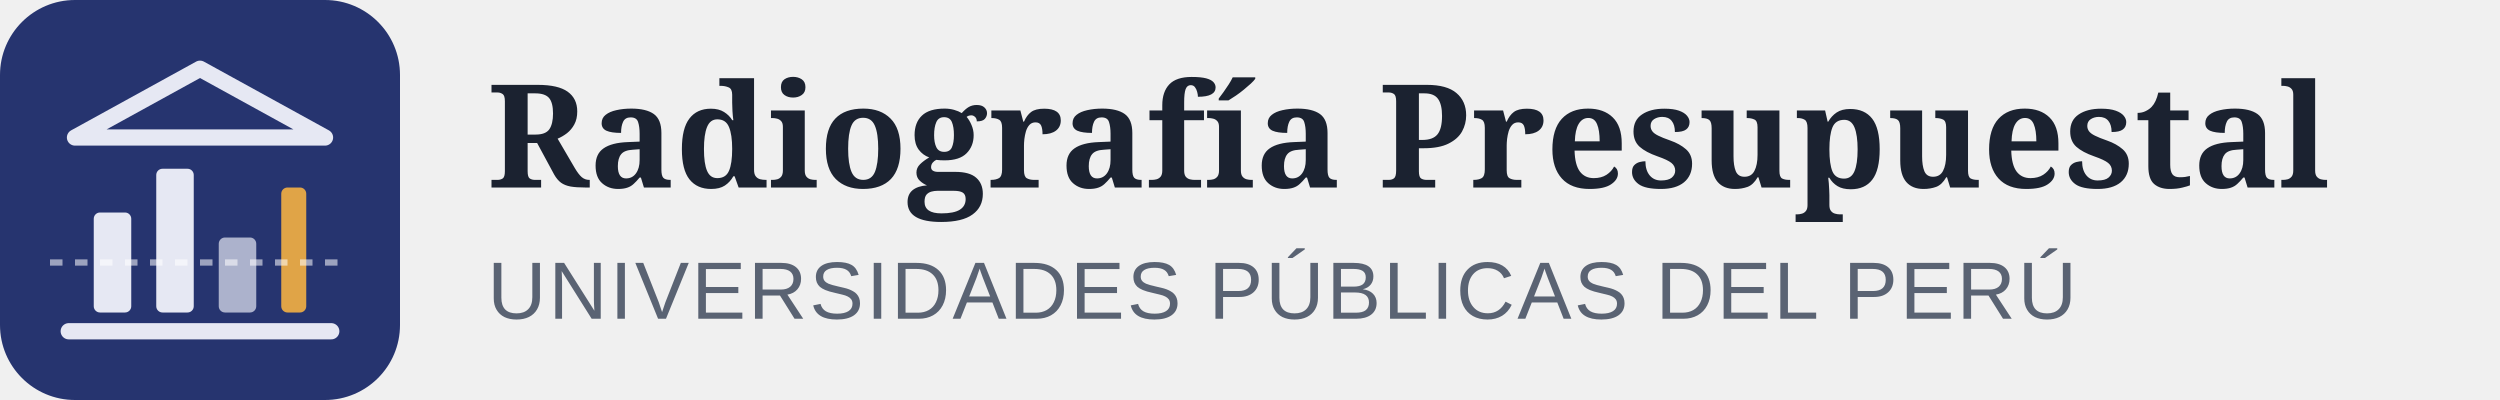
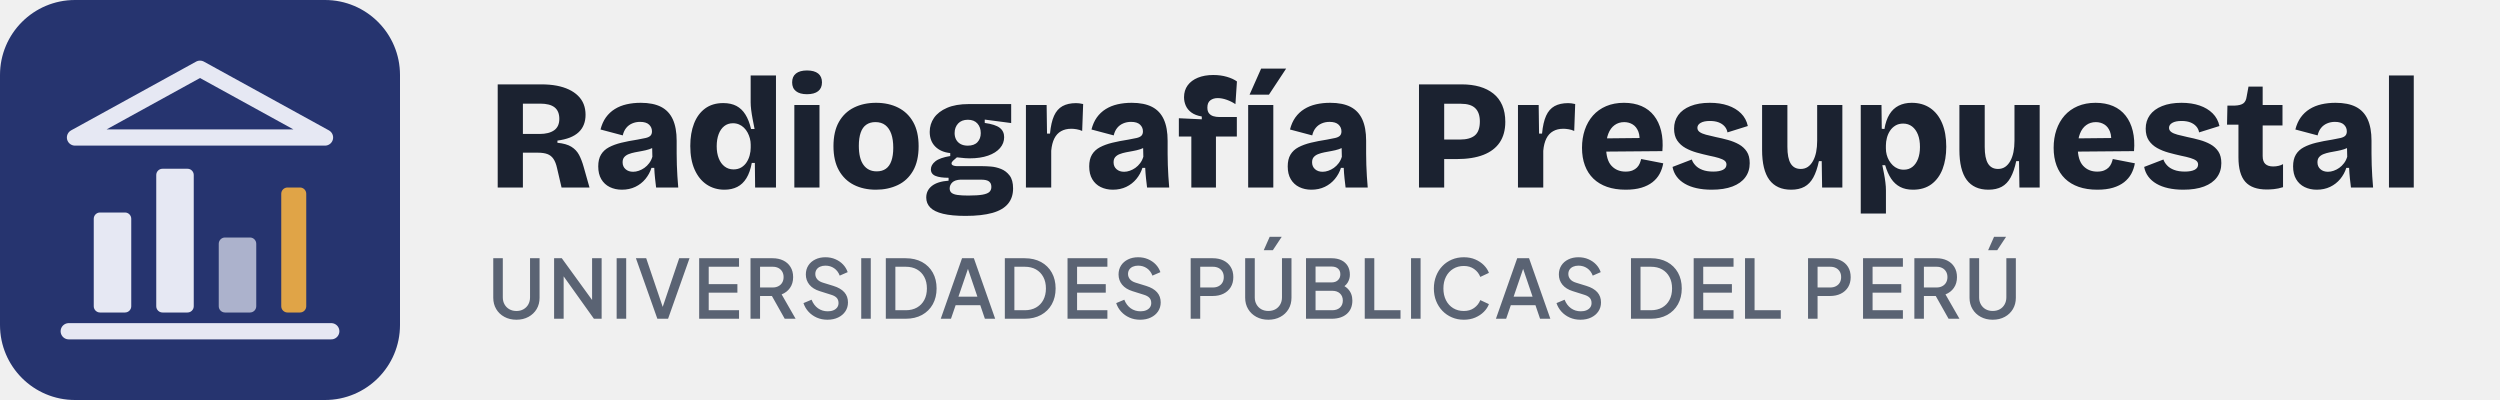
- <svg xmlns="http://www.w3.org/2000/svg" viewBox="0 0 400 64" role="img" aria-labelledby="t">
-   <g>
-     <rect width="64" height="64" rx="12" fill="#26346F" />
-     <path d="M12 22 L32 11 L52 22 Z" fill="none" stroke="#E6E8F3" stroke-width="2.6" stroke-linejoin="round" />
-     <rect x="15" y="34" width="6" height="16" rx="1" fill="#E6E8F3" />
-     <rect x="25" y="27" width="6" height="23" rx="1" fill="#E6E8F3" />
-     <rect x="35" y="38" width="6" height="12" rx="1" fill="#E6E8F3" opacity=".7" />
-     <rect x="45" y="30" width="4" height="20" rx="1" fill="#E0A447" />
-     <path d="M11 53 H53" stroke="#E6E8F3" stroke-width="2.6" stroke-linecap="round" />
-     <path d="M8 42 H56" stroke="#FFFFFF" stroke-width="1" stroke-dasharray="2 2" opacity=".55" />
+ <svg xmlns="http://www.w3.org/2000/svg" xmlns:xlink="http://www.w3.org/1999/xlink" width="400" height="64" viewBox="0 0 400 64">
+   <defs>
+     <filter id="filter-remove-color" x="0%" y="0%" width="100%" height="100%">
+       <feColorMatrix color-interpolation-filters="sRGB" values="0 0 0 0 1 0 0 0 0 1 0 0 0 0 1 0 0 0 1 0" />
+     </filter>
+     <mask id="mask-0">
+       <g filter="url(#filter-remove-color)">
+         <rect x="-40" y="-6.4" width="480" height="76.8" fill="rgb(0%, 0%, 0%)" fill-opacity="0.7" />
+       </g>
+     </mask>
+     <clipPath id="clip-0">
+       <rect x="0" y="0" width="400" height="64" />
+     </clipPath>
+     <g id="source-10" clip-path="url(#clip-0)">
+       <path fill-rule="nonzero" fill="rgb(90.196%, 90.98%, 95.294%)" fill-opacity="1" d="M 36 38 L 40 38 C 40.551 38 41 38.449 41 39 L 41 49 C 41 49.551 40.551 50 40 50 L 36 50 C 35.449 50 35 49.551 35 49 L 35 39 C 35 38.449 35.449 38 36 38 Z M 36 38 " />
+     </g>
+     <mask id="mask-1">
+       <g filter="url(#filter-remove-color)">
+         <rect x="-40" y="-6.4" width="480" height="76.8" fill="rgb(0%, 0%, 0%)" fill-opacity="0.55" />
+       </g>
+     </mask>
+     <clipPath id="clip-1">
+       <rect x="0" y="0" width="400" height="64" />
+     </clipPath>
+     <g id="source-16" clip-path="url(#clip-1)">
+       <path fill="none" stroke-width="1" stroke-linecap="butt" stroke-linejoin="miter" stroke="rgb(100%, 100%, 100%)" stroke-opacity="1" stroke-dasharray="2 2" stroke-miterlimit="4" d="M 8 42 L 56 42 " />
+     </g>
+   </defs>
+   <path fill-rule="nonzero" fill="rgb(14.902%, 20.392%, 43.529%)" fill-opacity="1" d="M 12 0 L 52 0 C 58.629 0 64 5.371 64 12 L 64 52 C 64 58.629 58.629 64 52 64 L 12 64 C 5.371 64 0 58.629 0 52 L 0 12 C 0 5.371 5.371 0 12 0 Z M 12 0 " />
+   <path fill="none" stroke-width="2.6" stroke-linecap="butt" stroke-linejoin="round" stroke="rgb(90.196%, 90.98%, 95.294%)" stroke-opacity="1" stroke-miterlimit="4" d="M 12 22 L 32 11 L 52 22 Z M 12 22 " />
+   <path fill-rule="nonzero" fill="rgb(90.196%, 90.98%, 95.294%)" fill-opacity="1" d="M 16 34 L 20 34 C 20.551 34 21 34.449 21 35 L 21 49 C 21 49.551 20.551 50 20 50 L 16 50 C 15.449 50 15 49.551 15 49 L 15 35 C 15 34.449 15.449 34 16 34 Z M 16 34 " />
+   <path fill-rule="nonzero" fill="rgb(90.196%, 90.98%, 95.294%)" fill-opacity="1" d="M 26 27 L 30 27 C 30.551 27 31 27.449 31 28 L 31 49 C 31 49.551 30.551 50 30 50 L 26 50 C 25.449 50 25 49.551 25 49 L 25 28 C 25 27.449 25.449 27 26 27 Z M 26 27 " />
+   <g mask="url(#mask-0)">
+     <use xlink:href="#source-10" />
  </g>
-   <text x="78" y="30" font-family="'Source Serif 4', Georgia, serif" font-size="23" font-weight="700" fill="#1B2230">Radiografía Presupuestal</text>
-   <text x="78" y="51" font-family="'IBM Plex Sans', Arial, sans-serif" font-size="13" fill="#5A6373" letter-spacing=".4">UNIVERSIDADES PÚBLICAS DEL PERÚ</text>
+   <path fill-rule="nonzero" fill="rgb(87.843%, 64.314%, 27.843%)" fill-opacity="1" d="M 46 30 L 48 30 C 48.551 30 49 30.449 49 31 L 49 49 C 49 49.551 48.551 50 48 50 L 46 50 C 45.449 50 45 49.551 45 49 L 45 31 C 45 30.449 45.449 30 46 30 Z M 46 30 " />
+   <path fill="none" stroke-width="2.6" stroke-linecap="round" stroke-linejoin="miter" stroke="rgb(90.196%, 90.98%, 95.294%)" stroke-opacity="1" stroke-miterlimit="4" d="M 11 53 L 53 53 " />
+   <g mask="url(#mask-1)">
+     <use xlink:href="#source-16" />
+   </g>
+   <path fill-rule="nonzero" fill="rgb(10.588%, 13.333%, 18.824%)" fill-opacity="1" d="M 79.633 30 L 79.633 13.5 L 86.633 13.5 C 87.52 13.5 88.332 13.57 89.066 13.707 C 89.805 13.848 90.457 14.055 91.027 14.324 C 91.598 14.594 92.082 14.926 92.48 15.316 C 92.883 15.707 93.184 16.156 93.387 16.668 C 93.59 17.18 93.688 17.746 93.688 18.371 C 93.688 18.945 93.598 19.465 93.414 19.93 C 93.234 20.395 92.957 20.805 92.582 21.156 C 92.207 21.508 91.734 21.793 91.172 22.016 C 90.609 22.234 89.945 22.395 89.188 22.496 L 89.188 22.844 C 90.141 22.938 90.887 23.148 91.418 23.48 C 91.953 23.812 92.363 24.246 92.648 24.781 C 92.934 25.32 93.176 25.957 93.383 26.691 L 94.32 30 L 89.848 30 L 89.137 26.938 C 88.996 26.285 88.797 25.777 88.547 25.414 C 88.297 25.051 87.973 24.793 87.574 24.648 C 87.18 24.504 86.676 24.43 86.07 24.43 L 83.664 24.43 L 83.664 30 Z M 83.664 21.434 L 86.328 21.434 C 87.332 21.434 88.109 21.234 88.664 20.844 C 89.215 20.453 89.492 19.84 89.492 19.012 C 89.492 18.188 89.238 17.574 88.734 17.176 C 88.227 16.777 87.461 16.582 86.43 16.582 L 83.664 16.582 Z M 99.5 30.352 C 98.777 30.352 98.129 30.207 97.555 29.926 C 96.984 29.645 96.535 29.227 96.207 28.672 C 95.879 28.117 95.719 27.438 95.719 26.625 C 95.719 25.863 95.863 25.234 96.16 24.742 C 96.457 24.246 96.883 23.852 97.438 23.559 C 97.992 23.266 98.652 23.023 99.418 22.836 C 100.184 22.652 101.039 22.484 101.98 22.34 C 102.523 22.242 102.965 22.156 103.305 22.078 C 103.648 22 103.902 21.879 104.066 21.719 C 104.23 21.555 104.316 21.324 104.316 21.02 C 104.316 20.594 104.16 20.234 103.852 19.941 C 103.543 19.648 103.062 19.5 102.406 19.5 C 101.957 19.5 101.539 19.582 101.16 19.746 C 100.777 19.906 100.457 20.148 100.195 20.469 C 99.934 20.789 99.75 21.188 99.641 21.664 L 96.082 20.719 C 96.273 19.965 96.562 19.32 96.945 18.781 C 97.332 18.246 97.805 17.801 98.363 17.453 C 98.922 17.105 99.555 16.848 100.258 16.688 C 100.961 16.527 101.715 16.449 102.516 16.449 C 103.848 16.449 104.934 16.668 105.777 17.102 C 106.617 17.539 107.242 18.203 107.652 19.102 C 108.062 20 108.266 21.141 108.266 22.527 L 108.266 24.602 C 108.266 25.195 108.277 25.789 108.297 26.391 C 108.316 26.992 108.348 27.594 108.383 28.191 C 108.418 28.789 108.461 29.395 108.52 30 L 104.977 30 C 104.922 29.582 104.863 29.102 104.809 28.555 C 104.75 28.008 104.707 27.445 104.68 26.859 L 104.234 26.859 C 104.027 27.512 103.703 28.102 103.266 28.637 C 102.824 29.168 102.289 29.59 101.652 29.895 C 101.016 30.199 100.301 30.352 99.5 30.352 Z M 101.301 27.484 C 101.598 27.484 101.902 27.43 102.211 27.32 C 102.523 27.215 102.82 27.059 103.105 26.859 C 103.391 26.656 103.645 26.406 103.871 26.105 C 104.098 25.805 104.266 25.465 104.379 25.082 L 104.336 23.297 L 104.883 23.391 C 104.594 23.594 104.266 23.754 103.895 23.875 C 103.523 23.996 103.141 24.086 102.75 24.156 C 102.359 24.223 101.977 24.297 101.598 24.371 C 101.223 24.445 100.883 24.543 100.586 24.66 C 100.289 24.777 100.051 24.938 99.879 25.141 C 99.707 25.34 99.617 25.617 99.617 25.969 C 99.617 26.43 99.777 26.797 100.094 27.074 C 100.406 27.348 100.809 27.484 101.301 27.484 Z M 115.914 30.352 C 114.836 30.352 113.887 30.074 113.066 29.523 C 112.242 28.973 111.602 28.172 111.137 27.129 C 110.676 26.086 110.445 24.828 110.445 23.355 C 110.445 21.992 110.645 20.797 111.043 19.77 C 111.445 18.738 112.035 17.938 112.816 17.359 C 113.602 16.781 114.57 16.492 115.719 16.492 C 116.543 16.492 117.242 16.645 117.82 16.945 C 118.398 17.25 118.879 17.707 119.262 18.32 C 119.645 18.934 119.949 19.703 120.168 20.637 L 120.73 20.637 C 120.621 20.082 120.516 19.547 120.418 19.035 C 120.32 18.52 120.246 18.035 120.188 17.582 C 120.133 17.129 120.105 16.727 120.105 16.375 L 120.105 12.078 L 124.156 12.078 L 124.156 30 L 120.82 30 L 120.777 26.074 L 120.285 26.074 C 120.102 27.066 119.816 27.879 119.426 28.512 C 119.039 29.141 118.551 29.605 117.965 29.902 C 117.379 30.199 116.695 30.352 115.914 30.352 Z M 117.359 27.105 C 117.844 27.105 118.262 26.996 118.613 26.785 C 118.961 26.574 119.246 26.297 119.465 25.953 C 119.684 25.613 119.848 25.238 119.953 24.828 C 120.059 24.422 120.113 24.023 120.113 23.629 L 120.113 23.16 C 120.113 22.816 120.07 22.477 119.984 22.148 C 119.898 21.82 119.773 21.508 119.617 21.215 C 119.457 20.918 119.262 20.656 119.031 20.434 C 118.801 20.207 118.535 20.035 118.238 19.906 C 117.938 19.781 117.617 19.719 117.27 19.719 C 116.727 19.719 116.262 19.875 115.875 20.18 C 115.488 20.488 115.191 20.918 114.984 21.469 C 114.777 22.02 114.672 22.664 114.672 23.398 C 114.672 24.133 114.781 24.777 115 25.336 C 115.219 25.895 115.531 26.328 115.938 26.637 C 116.344 26.949 116.816 27.105 117.359 27.105 Z M 127.094 30 L 127.094 16.801 L 131.117 16.801 L 131.117 30 Z M 129.117 15.074 C 128.352 15.074 127.762 14.914 127.355 14.586 C 126.945 14.262 126.742 13.793 126.742 13.176 C 126.742 12.559 126.945 12.086 127.355 11.762 C 127.762 11.438 128.352 11.273 129.117 11.273 C 129.902 11.273 130.496 11.438 130.906 11.762 C 131.312 12.086 131.516 12.559 131.516 13.176 C 131.516 13.793 131.312 14.262 130.906 14.586 C 130.496 14.91 129.902 15.074 129.117 15.074 Z M 140.152 30.352 C 138.812 30.352 137.637 30.094 136.617 29.578 C 135.598 29.062 134.801 28.289 134.223 27.258 C 133.645 26.223 133.355 24.934 133.355 23.383 C 133.355 21.824 133.645 20.531 134.227 19.504 C 134.809 18.48 135.613 17.715 136.641 17.207 C 137.668 16.703 138.844 16.449 140.164 16.449 C 141.504 16.449 142.688 16.707 143.711 17.223 C 144.734 17.738 145.539 18.508 146.113 19.535 C 146.691 20.559 146.98 21.848 146.98 23.398 C 146.98 24.988 146.68 26.297 146.086 27.332 C 145.488 28.363 144.676 29.125 143.641 29.613 C 142.605 30.105 141.441 30.352 140.152 30.352 Z M 140.273 27.418 C 140.859 27.418 141.348 27.277 141.742 27 C 142.133 26.723 142.43 26.301 142.625 25.734 C 142.824 25.168 142.922 24.473 142.922 23.645 C 142.922 22.766 142.816 22.023 142.602 21.418 C 142.387 20.812 142.07 20.348 141.652 20.023 C 141.234 19.699 140.703 19.535 140.059 19.535 C 139.488 19.535 139.004 19.676 138.605 19.953 C 138.207 20.23 137.906 20.652 137.711 21.219 C 137.512 21.785 137.414 22.492 137.414 23.332 C 137.414 24.684 137.66 25.703 138.16 26.387 C 138.656 27.074 139.363 27.418 140.273 27.418 Z M 154.484 34.543 C 153.016 34.543 151.812 34.43 150.883 34.203 C 149.953 33.977 149.273 33.645 148.844 33.207 C 148.414 32.77 148.199 32.238 148.199 31.605 C 148.199 30.844 148.5 30.227 149.105 29.746 C 149.711 29.27 150.598 28.992 151.773 28.91 L 151.773 28.445 C 150.867 28.445 150.168 28.348 149.676 28.145 C 149.188 27.945 148.941 27.594 148.941 27.094 C 148.941 26.625 149.18 26.195 149.656 25.812 C 150.133 25.43 150.93 25.145 152.039 24.965 L 152.039 24.492 C 151.027 24.387 150.227 24.039 149.637 23.445 C 149.047 22.848 148.754 22.066 148.754 21.098 C 148.754 20.273 148.984 19.523 149.445 18.855 C 149.91 18.188 150.605 17.652 151.531 17.254 C 152.461 16.852 153.609 16.652 154.98 16.652 L 161.789 16.652 L 161.789 19.688 L 157.559 19.133 L 157.559 19.672 C 158.688 19.828 159.488 20.086 159.961 20.453 C 160.43 20.816 160.664 21.312 160.664 21.945 C 160.664 22.605 160.441 23.188 159.996 23.699 C 159.551 24.211 158.918 24.613 158.09 24.902 C 157.266 25.191 156.273 25.336 155.117 25.336 C 154.891 25.336 154.645 25.324 154.383 25.305 C 154.121 25.285 153.695 25.242 153.105 25.176 C 152.836 25.391 152.625 25.578 152.473 25.73 C 152.32 25.883 152.246 26.027 152.246 26.16 C 152.246 26.258 152.285 26.336 152.367 26.398 C 152.449 26.461 152.566 26.508 152.719 26.539 C 152.871 26.57 153.039 26.586 153.219 26.586 L 157.242 26.586 C 157.578 26.586 158.016 26.605 158.555 26.648 C 159.094 26.691 159.633 26.82 160.172 27.035 C 160.711 27.25 161.164 27.598 161.535 28.082 C 161.906 28.566 162.094 29.254 162.094 30.152 C 162.094 31.141 161.82 31.961 161.273 32.613 C 160.727 33.27 159.891 33.754 158.77 34.07 C 157.645 34.383 156.219 34.543 154.484 34.543 Z M 154.926 31.289 C 155.918 31.289 156.68 31.238 157.211 31.145 C 157.746 31.047 158.113 30.898 158.316 30.695 C 158.516 30.492 158.617 30.234 158.617 29.926 C 158.617 29.637 158.559 29.406 158.438 29.238 C 158.32 29.07 158.168 28.953 157.98 28.887 C 157.793 28.824 157.605 28.781 157.414 28.766 C 157.223 28.75 157.062 28.742 156.93 28.742 L 153.684 28.742 C 153.078 28.773 152.641 28.922 152.363 29.191 C 152.086 29.465 151.949 29.785 151.949 30.152 C 151.949 30.457 152.051 30.691 152.254 30.855 C 152.457 31.02 152.777 31.133 153.215 31.195 C 153.652 31.258 154.223 31.289 154.926 31.289 Z M 154.844 23.305 C 155.531 23.305 156.051 23.117 156.398 22.742 C 156.746 22.367 156.922 21.887 156.922 21.301 C 156.922 20.676 156.742 20.164 156.387 19.762 C 156.031 19.363 155.523 19.16 154.863 19.16 C 154.191 19.16 153.668 19.363 153.297 19.762 C 152.926 20.164 152.738 20.676 152.738 21.301 C 152.738 21.684 152.82 22.027 152.98 22.332 C 153.145 22.637 153.383 22.875 153.695 23.047 C 154.012 23.219 154.395 23.305 154.844 23.305 Z M 164.148 30 L 164.148 16.801 L 167.461 16.801 L 167.523 21.375 L 168 21.375 C 168.113 20.184 168.328 19.234 168.648 18.527 C 168.969 17.816 169.422 17.301 170.004 16.98 C 170.586 16.66 171.305 16.5 172.168 16.5 C 172.324 16.5 172.496 16.512 172.68 16.531 C 172.863 16.551 173.074 16.59 173.305 16.645 L 173.148 20.953 C 172.867 20.82 172.566 20.73 172.254 20.68 C 171.938 20.625 171.656 20.602 171.41 20.602 C 170.777 20.602 170.234 20.73 169.777 20.988 C 169.316 21.246 168.957 21.633 168.695 22.152 C 168.434 22.672 168.266 23.328 168.195 24.121 L 168.195 30 Z M 178.055 30.352 C 177.332 30.352 176.684 30.207 176.109 29.926 C 175.539 29.645 175.09 29.227 174.762 28.672 C 174.434 28.117 174.273 27.438 174.273 26.625 C 174.273 25.863 174.418 25.234 174.715 24.742 C 175.012 24.246 175.438 23.852 175.992 23.559 C 176.547 23.266 177.207 23.023 177.973 22.836 C 178.738 22.652 179.594 22.484 180.535 22.34 C 181.078 22.242 181.52 22.156 181.859 22.078 C 182.203 22 182.457 21.879 182.621 21.719 C 182.785 21.555 182.871 21.324 182.871 21.02 C 182.871 20.594 182.715 20.234 182.406 19.941 C 182.098 19.648 181.617 19.5 180.961 19.5 C 180.512 19.5 180.094 19.582 179.715 19.746 C 179.332 19.906 179.012 20.148 178.75 20.469 C 178.488 20.789 178.305 21.188 178.195 21.664 L 174.637 20.719 C 174.828 19.965 175.117 19.32 175.5 18.781 C 175.887 18.246 176.359 17.801 176.918 17.453 C 177.477 17.105 178.109 16.848 178.812 16.688 C 179.516 16.527 180.27 16.449 181.07 16.449 C 182.402 16.449 183.488 16.668 184.332 17.102 C 185.172 17.539 185.797 18.203 186.207 19.102 C 186.617 20 186.82 21.141 186.82 22.527 L 186.82 24.602 C 186.82 25.195 186.832 25.789 186.852 26.391 C 186.871 26.992 186.902 27.594 186.938 28.191 C 186.973 28.789 187.016 29.395 187.074 30 L 183.531 30 C 183.477 29.582 183.418 29.102 183.363 28.555 C 183.305 28.008 183.262 27.445 183.234 26.859 L 182.789 26.859 C 182.582 27.512 182.258 28.102 181.82 28.637 C 181.379 29.168 180.844 29.59 180.207 29.895 C 179.57 30.199 178.855 30.352 178.055 30.352 Z M 179.855 27.484 C 180.152 27.484 180.457 27.43 180.766 27.32 C 181.078 27.215 181.375 27.059 181.66 26.859 C 181.945 26.656 182.199 26.406 182.426 26.105 C 182.652 25.805 182.82 25.465 182.934 25.082 L 182.891 23.297 L 183.438 23.391 C 183.148 23.594 182.82 23.754 182.449 23.875 C 182.078 23.996 181.695 24.086 181.305 24.156 C 180.914 24.223 180.531 24.297 180.152 24.371 C 179.777 24.445 179.438 24.543 179.141 24.66 C 178.844 24.777 178.605 24.938 178.434 25.141 C 178.262 25.34 178.172 25.617 178.172 25.969 C 178.172 26.43 178.332 26.797 178.648 27.074 C 178.961 27.348 179.363 27.484 179.855 27.484 Z M 190.613 30 L 190.613 21.84 L 188.617 21.84 L 188.617 18.918 L 192.285 19.09 L 192.285 18.637 C 191.594 18.52 191.035 18.305 190.617 17.996 C 190.199 17.684 189.902 17.316 189.719 16.891 C 189.535 16.469 189.445 16.023 189.445 15.555 C 189.445 14.82 189.641 14.184 190.027 13.656 C 190.414 13.125 190.961 12.719 191.664 12.43 C 192.367 12.145 193.184 12 194.113 12 C 194.922 12 195.652 12.098 196.309 12.293 C 196.961 12.484 197.496 12.73 197.91 13.031 L 197.668 16.664 C 197.246 16.375 196.781 16.145 196.273 15.965 C 195.766 15.785 195.289 15.695 194.84 15.695 C 194.367 15.695 193.973 15.812 193.656 16.051 C 193.336 16.289 193.18 16.676 193.18 17.215 C 193.18 17.617 193.27 17.93 193.453 18.145 C 193.637 18.363 193.867 18.512 194.152 18.594 C 194.438 18.676 194.73 18.719 195.035 18.719 L 197.895 18.719 L 197.895 21.84 L 194.551 21.84 L 194.551 30 Z M 199.707 30 L 199.707 16.801 L 203.73 16.801 L 203.73 30 Z M 203.031 15.148 L 199.93 15.148 L 201.781 10.977 L 205.781 10.977 Z M 209.816 30.352 C 209.094 30.352 208.445 30.207 207.871 29.926 C 207.301 29.645 206.852 29.227 206.523 28.672 C 206.195 28.117 206.035 27.438 206.035 26.625 C 206.035 25.863 206.18 25.234 206.477 24.742 C 206.773 24.246 207.199 23.852 207.754 23.559 C 208.309 23.266 208.969 23.023 209.734 22.836 C 210.5 22.652 211.355 22.484 212.297 22.34 C 212.84 22.242 213.281 22.156 213.621 22.078 C 213.965 22 214.219 21.879 214.383 21.719 C 214.547 21.555 214.633 21.324 214.633 21.02 C 214.633 20.594 214.477 20.234 214.168 19.941 C 213.859 19.648 213.379 19.5 212.723 19.5 C 212.273 19.5 211.855 19.582 211.477 19.746 C 211.094 19.906 210.773 20.148 210.512 20.469 C 210.25 20.789 210.066 21.188 209.957 21.664 L 206.398 20.719 C 206.59 19.965 206.879 19.32 207.262 18.781 C 207.648 18.246 208.121 17.801 208.68 17.453 C 209.238 17.105 209.871 16.848 210.574 16.688 C 211.277 16.527 212.031 16.449 212.832 16.449 C 214.164 16.449 215.25 16.668 216.094 17.102 C 216.934 17.539 217.559 18.203 217.969 19.102 C 218.379 20 218.582 21.141 218.582 22.527 L 218.582 24.602 C 218.582 25.195 218.594 25.789 218.613 26.391 C 218.633 26.992 218.664 27.594 218.699 28.191 C 218.734 28.789 218.777 29.395 218.836 30 L 215.293 30 C 215.238 29.582 215.18 29.102 215.125 28.555 C 215.066 28.008 215.023 27.445 214.996 26.859 L 214.551 26.859 C 214.344 27.512 214.02 28.102 213.582 28.637 C 213.141 29.168 212.605 29.59 211.969 29.895 C 211.332 30.199 210.617 30.352 209.816 30.352 Z M 211.617 27.484 C 211.914 27.484 212.219 27.43 212.527 27.32 C 212.84 27.215 213.137 27.059 213.422 26.859 C 213.707 26.656 213.961 26.406 214.188 26.105 C 214.414 25.805 214.582 25.465 214.695 25.082 L 214.652 23.297 L 215.199 23.391 C 214.91 23.594 214.582 23.754 214.211 23.875 C 213.84 23.996 213.457 24.086 213.066 24.156 C 212.676 24.223 212.293 24.297 211.914 24.371 C 211.539 24.445 211.199 24.543 210.902 24.66 C 210.605 24.777 210.367 24.938 210.195 25.141 C 210.023 25.34 209.934 25.617 209.934 25.969 C 209.934 26.43 210.094 26.797 210.41 27.074 C 210.723 27.348 211.125 27.484 211.617 27.484 Z M 230 25.453 L 230 22.328 L 233.586 22.328 C 234.656 22.328 235.457 22.105 235.984 21.664 C 236.512 21.219 236.777 20.473 236.777 19.426 C 236.777 18.496 236.535 17.793 236.047 17.316 C 235.562 16.84 234.797 16.602 233.75 16.602 L 230 16.602 L 230 13.5 L 233.891 13.5 C 234.938 13.5 235.891 13.625 236.742 13.867 C 237.594 14.113 238.324 14.484 238.941 14.973 C 239.559 15.465 240.027 16.086 240.355 16.84 C 240.684 17.594 240.848 18.484 240.848 19.5 C 240.848 20.805 240.551 21.898 239.961 22.781 C 239.367 23.664 238.496 24.328 237.344 24.777 C 236.191 25.227 234.758 25.453 233.043 25.453 Z M 227.039 30 L 227.039 13.5 L 231.07 13.5 L 231.07 30 Z M 242.875 30 L 242.875 16.801 L 246.188 16.801 L 246.25 21.375 L 246.727 21.375 C 246.84 20.184 247.055 19.234 247.375 18.527 C 247.695 17.816 248.148 17.301 248.73 16.98 C 249.312 16.66 250.031 16.5 250.895 16.5 C 251.051 16.5 251.223 16.512 251.406 16.531 C 251.59 16.551 251.801 16.59 252.031 16.645 L 251.875 20.953 C 251.594 20.82 251.293 20.73 250.98 20.68 C 250.664 20.625 250.383 20.602 250.137 20.602 C 249.504 20.602 248.961 20.73 248.504 20.988 C 248.043 21.246 247.684 21.633 247.422 22.152 C 247.16 22.672 246.992 23.328 246.922 24.121 L 246.922 30 Z M 260.105 30.352 C 258.98 30.352 257.988 30.199 257.125 29.898 C 256.262 29.594 255.535 29.156 254.941 28.582 C 254.348 28.004 253.895 27.305 253.586 26.477 C 253.277 25.648 253.121 24.707 253.121 23.652 C 253.121 22.617 253.27 21.66 253.566 20.781 C 253.867 19.898 254.301 19.137 254.871 18.488 C 255.445 17.844 256.148 17.34 256.984 16.984 C 257.82 16.629 258.77 16.449 259.832 16.449 C 260.895 16.449 261.832 16.625 262.641 16.973 C 263.449 17.324 264.117 17.836 264.641 18.508 C 265.168 19.18 265.547 19.988 265.781 20.941 C 266.012 21.895 266.082 22.973 265.98 24.18 L 255.75 24.266 L 255.75 22.152 L 263.578 22.07 L 262.273 23.09 C 262.387 22.266 262.34 21.594 262.141 21.07 C 261.938 20.543 261.633 20.156 261.23 19.91 C 260.828 19.664 260.375 19.539 259.875 19.539 C 259.289 19.539 258.773 19.699 258.336 20.016 C 257.898 20.332 257.566 20.789 257.332 21.383 C 257.098 21.98 256.977 22.707 256.977 23.559 C 256.977 24.922 257.266 25.914 257.844 26.531 C 258.422 27.148 259.168 27.457 260.086 27.457 C 260.531 27.457 260.898 27.395 261.195 27.273 C 261.488 27.152 261.73 26.996 261.918 26.805 C 262.105 26.613 262.25 26.398 262.352 26.156 C 262.453 25.918 262.531 25.68 262.586 25.441 L 266.117 26.129 C 266.012 26.734 265.82 27.293 265.543 27.809 C 265.266 28.32 264.883 28.766 264.402 29.148 C 263.918 29.527 263.324 29.824 262.621 30.035 C 261.914 30.246 261.078 30.352 260.105 30.352 Z M 273.871 30.352 C 272.988 30.352 272.188 30.27 271.461 30.109 C 270.738 29.949 270.109 29.711 269.574 29.398 C 269.035 29.086 268.598 28.703 268.266 28.25 C 267.93 27.801 267.711 27.285 267.605 26.707 L 270.688 25.52 C 270.793 25.844 270.984 26.156 271.266 26.457 C 271.543 26.762 271.922 27.004 272.398 27.184 C 272.871 27.363 273.449 27.453 274.125 27.453 C 274.781 27.453 275.297 27.359 275.672 27.172 C 276.047 26.98 276.234 26.699 276.234 26.324 C 276.234 26.066 276.133 25.859 275.93 25.703 C 275.727 25.547 275.422 25.406 275.012 25.281 C 274.605 25.156 274.086 25.031 273.461 24.906 C 272.809 24.762 272.152 24.598 271.5 24.418 C 270.844 24.234 270.238 23.992 269.684 23.684 C 269.133 23.375 268.688 22.973 268.352 22.477 C 268.02 21.977 267.852 21.348 267.852 20.586 C 267.852 19.754 268.074 19.031 268.516 18.418 C 268.957 17.805 269.609 17.32 270.469 16.973 C 271.328 16.625 272.367 16.449 273.582 16.449 C 274.672 16.449 275.637 16.594 276.477 16.883 C 277.316 17.172 278.012 17.59 278.562 18.137 C 279.113 18.684 279.477 19.359 279.652 20.164 L 276.395 21.184 C 276.332 20.812 276.176 20.488 275.93 20.211 C 275.684 19.934 275.363 19.723 274.973 19.574 C 274.578 19.426 274.121 19.355 273.59 19.355 C 272.953 19.355 272.461 19.453 272.109 19.656 C 271.758 19.855 271.582 20.125 271.582 20.453 C 271.582 20.719 271.699 20.938 271.934 21.113 C 272.168 21.289 272.508 21.434 272.949 21.551 C 273.395 21.668 273.926 21.797 274.551 21.934 C 275.199 22.062 275.844 22.219 276.48 22.395 C 277.121 22.57 277.703 22.805 278.23 23.098 C 278.754 23.395 279.176 23.781 279.488 24.258 C 279.801 24.738 279.953 25.352 279.953 26.105 C 279.953 26.98 279.719 27.734 279.246 28.371 C 278.777 29.008 278.09 29.5 277.188 29.84 C 276.285 30.18 275.18 30.352 273.871 30.352 Z M 286.582 30.352 C 285.035 30.352 283.875 29.824 283.098 28.777 C 282.32 27.727 281.934 26.125 281.934 23.977 L 281.934 16.801 L 285.984 16.801 L 285.984 23.504 C 285.984 24.711 286.16 25.598 286.512 26.172 C 286.863 26.746 287.398 27.031 288.113 27.031 C 288.551 27.031 288.93 26.922 289.254 26.703 C 289.574 26.484 289.848 26.172 290.074 25.766 C 290.301 25.359 290.469 24.883 290.582 24.336 C 290.691 23.789 290.746 23.188 290.746 22.535 L 290.746 16.801 L 294.777 16.801 L 294.777 30 L 291.539 30 L 291.473 25.781 L 291.023 25.781 C 290.797 26.852 290.5 27.727 290.129 28.398 C 289.758 29.074 289.285 29.566 288.711 29.879 C 288.137 30.191 287.426 30.352 286.582 30.352 Z M 297.719 34.164 L 297.719 16.801 L 301.039 16.801 L 301.082 20.602 L 301.508 20.641 C 301.664 19.699 301.934 18.918 302.312 18.297 C 302.695 17.672 303.188 17.211 303.789 16.906 C 304.391 16.602 305.086 16.449 305.875 16.449 C 307.023 16.449 308.008 16.73 308.832 17.289 C 309.656 17.852 310.289 18.652 310.734 19.699 C 311.18 20.746 311.402 22.004 311.402 23.477 C 311.402 24.824 311.203 26.016 310.809 27.051 C 310.41 28.082 309.816 28.891 309.027 29.477 C 308.238 30.059 307.258 30.352 306.082 30.352 C 305.277 30.352 304.59 30.203 304.023 29.906 C 303.453 29.609 302.977 29.172 302.586 28.594 C 302.199 28.012 301.879 27.293 301.629 26.434 L 301.172 26.434 C 301.27 26.887 301.363 27.348 301.449 27.816 C 301.539 28.285 301.609 28.742 301.664 29.188 C 301.723 29.633 301.75 30.062 301.75 30.473 L 301.75 34.164 Z M 304.602 27.152 C 305.148 27.152 305.613 27 305.996 26.695 C 306.383 26.391 306.676 25.961 306.887 25.414 C 307.094 24.863 307.195 24.234 307.195 23.52 C 307.195 22.754 307.09 22.094 306.871 21.539 C 306.652 20.984 306.344 20.551 305.938 20.238 C 305.531 19.93 305.059 19.773 304.516 19.773 C 304.031 19.773 303.613 19.879 303.266 20.09 C 302.914 20.305 302.625 20.582 302.398 20.93 C 302.172 21.277 302.008 21.656 301.902 22.066 C 301.797 22.473 301.742 22.875 301.742 23.266 L 301.742 23.754 C 301.742 24.102 301.785 24.434 301.871 24.758 C 301.957 25.082 302.082 25.391 302.25 25.68 C 302.418 25.965 302.613 26.223 302.844 26.445 C 303.074 26.668 303.34 26.84 303.637 26.965 C 303.934 27.09 304.254 27.152 304.602 27.152 Z M 318.152 30.352 C 316.605 30.352 315.445 29.824 314.668 28.777 C 313.891 27.727 313.504 26.125 313.504 23.977 L 313.504 16.801 L 317.555 16.801 L 317.555 23.504 C 317.555 24.711 317.73 25.598 318.082 26.172 C 318.434 26.746 318.969 27.031 319.684 27.031 C 320.121 27.031 320.5 26.922 320.824 26.703 C 321.145 26.484 321.418 26.172 321.645 25.766 C 321.871 25.359 322.039 24.883 322.152 24.336 C 322.262 23.789 322.316 23.188 322.316 22.535 L 322.316 16.801 L 326.348 16.801 L 326.348 30 L 323.109 30 L 323.043 25.781 L 322.594 25.781 C 322.367 26.852 322.07 27.727 321.699 28.398 C 321.328 29.074 320.855 29.566 320.281 29.879 C 319.707 30.191 318.996 30.352 318.152 30.352 Z M 335.566 30.352 C 334.441 30.352 333.449 30.199 332.586 29.898 C 331.723 29.594 330.996 29.156 330.402 28.582 C 329.809 28.004 329.355 27.305 329.047 26.477 C 328.738 25.648 328.582 24.707 328.582 23.652 C 328.582 22.617 328.73 21.66 329.027 20.781 C 329.328 19.898 329.762 19.137 330.332 18.488 C 330.906 17.844 331.609 17.34 332.445 16.984 C 333.281 16.629 334.23 16.449 335.293 16.449 C 336.355 16.449 337.293 16.625 338.102 16.973 C 338.91 17.324 339.578 17.836 340.102 18.508 C 340.629 19.18 341.008 19.988 341.242 20.941 C 341.473 21.895 341.543 22.973 341.441 24.18 L 331.211 24.266 L 331.211 22.152 L 339.039 22.07 L 337.734 23.09 C 337.848 22.266 337.801 21.594 337.602 21.07 C 337.398 20.543 337.094 20.156 336.691 19.91 C 336.289 19.664 335.836 19.539 335.336 19.539 C 334.75 19.539 334.234 19.699 333.797 20.016 C 333.359 20.332 333.027 20.789 332.793 21.383 C 332.559 21.98 332.438 22.707 332.438 23.559 C 332.438 24.922 332.727 25.914 333.305 26.531 C 333.883 27.148 334.629 27.457 335.547 27.457 C 335.992 27.457 336.359 27.395 336.656 27.273 C 336.949 27.152 337.191 26.996 337.379 26.805 C 337.566 26.613 337.711 26.398 337.812 26.156 C 337.914 25.918 337.992 25.68 338.047 25.441 L 341.578 26.129 C 341.473 26.734 341.281 27.293 341.004 27.809 C 340.727 28.32 340.344 28.766 339.863 29.148 C 339.379 29.527 338.785 29.824 338.082 30.035 C 337.375 30.246 336.539 30.352 335.566 30.352 Z M 349.332 30.352 C 348.449 30.352 347.648 30.27 346.922 30.109 C 346.199 29.949 345.57 29.711 345.035 29.398 C 344.496 29.086 344.059 28.703 343.727 28.25 C 343.391 27.801 343.172 27.285 343.066 26.707 L 346.148 25.52 C 346.254 25.844 346.445 26.156 346.727 26.457 C 347.004 26.762 347.383 27.004 347.859 27.184 C 348.332 27.363 348.91 27.453 349.586 27.453 C 350.242 27.453 350.758 27.359 351.133 27.172 C 351.508 26.98 351.695 26.699 351.695 26.324 C 351.695 26.066 351.594 25.859 351.391 25.703 C 351.188 25.547 350.883 25.406 350.473 25.281 C 350.066 25.156 349.547 25.031 348.922 24.906 C 348.27 24.762 347.613 24.598 346.961 24.418 C 346.305 24.234 345.699 23.992 345.145 23.684 C 344.594 23.375 344.148 22.973 343.812 22.477 C 343.48 21.977 343.312 21.348 343.312 20.586 C 343.312 19.754 343.535 19.031 343.977 18.418 C 344.418 17.805 345.07 17.32 345.93 16.973 C 346.789 16.625 347.828 16.449 349.043 16.449 C 350.133 16.449 351.098 16.594 351.938 16.883 C 352.777 17.172 353.473 17.59 354.023 18.137 C 354.574 18.684 354.938 19.359 355.113 20.164 L 351.855 21.184 C 351.793 20.812 351.637 20.488 351.391 20.211 C 351.145 19.934 350.824 19.723 350.434 19.574 C 350.039 19.426 349.582 19.355 349.051 19.355 C 348.414 19.355 347.922 19.453 347.57 19.656 C 347.219 19.855 347.043 20.125 347.043 20.453 C 347.043 20.719 347.16 20.938 347.395 21.113 C 347.629 21.289 347.969 21.434 348.41 21.551 C 348.855 21.668 349.387 21.797 350.012 21.934 C 350.66 22.062 351.305 22.219 351.941 22.395 C 352.582 22.57 353.164 22.805 353.691 23.098 C 354.215 23.395 354.637 23.781 354.949 24.258 C 355.262 24.738 355.414 25.352 355.414 26.105 C 355.414 26.98 355.18 27.734 354.707 28.371 C 354.238 29.008 353.551 29.5 352.648 29.84 C 351.746 30.18 350.641 30.352 349.332 30.352 Z M 362.691 30.32 C 361.125 30.32 359.98 29.91 359.25 29.09 C 358.52 28.27 358.152 26.965 358.152 25.172 L 358.152 19.949 L 356.324 19.949 L 356.387 16.895 L 357.562 16.895 C 358.172 16.871 358.625 16.758 358.914 16.551 C 359.207 16.348 359.391 15.988 359.461 15.473 L 359.758 13.859 L 362.027 13.859 L 362.027 16.801 L 365.199 16.801 L 365.199 20.07 L 362.027 20.07 L 362.027 24.965 C 362.027 25.543 362.168 25.965 362.449 26.23 C 362.727 26.496 363.148 26.633 363.711 26.633 C 364.016 26.633 364.309 26.598 364.586 26.531 C 364.863 26.465 365.098 26.371 365.285 26.258 L 365.285 29.949 C 364.754 30.113 364.27 30.219 363.836 30.258 C 363.402 30.301 363.02 30.32 362.691 30.32 Z M 370.676 30.352 C 369.953 30.352 369.305 30.207 368.73 29.926 C 368.16 29.645 367.711 29.227 367.383 28.672 C 367.055 28.117 366.895 27.438 366.895 26.625 C 366.895 25.863 367.039 25.234 367.336 24.742 C 367.633 24.246 368.059 23.852 368.613 23.559 C 369.168 23.266 369.828 23.023 370.594 22.836 C 371.359 22.652 372.215 22.484 373.156 22.34 C 373.699 22.242 374.141 22.156 374.48 22.078 C 374.824 22 375.078 21.879 375.242 21.719 C 375.406 21.555 375.492 21.324 375.492 21.02 C 375.492 20.594 375.336 20.234 375.027 19.941 C 374.719 19.648 374.238 19.5 373.582 19.5 C 373.133 19.5 372.715 19.582 372.336 19.746 C 371.953 19.906 371.633 20.148 371.371 20.469 C 371.109 20.789 370.926 21.188 370.816 21.664 L 367.258 20.719 C 367.449 19.965 367.738 19.32 368.121 18.781 C 368.508 18.246 368.98 17.801 369.539 17.453 C 370.098 17.105 370.73 16.848 371.434 16.688 C 372.137 16.527 372.891 16.449 373.691 16.449 C 375.023 16.449 376.109 16.668 376.953 17.102 C 377.793 17.539 378.418 18.203 378.828 19.102 C 379.238 20 379.441 21.141 379.441 22.527 L 379.441 24.602 C 379.441 25.195 379.453 25.789 379.473 26.391 C 379.492 26.992 379.523 27.594 379.559 28.191 C 379.594 28.789 379.637 29.395 379.695 30 L 376.152 30 C 376.098 29.582 376.039 29.102 375.984 28.555 C 375.926 28.008 375.883 27.445 375.855 26.859 L 375.41 26.859 C 375.203 27.512 374.879 28.102 374.441 28.637 C 374 29.168 373.465 29.59 372.828 29.895 C 372.191 30.199 371.477 30.352 370.676 30.352 Z M 372.477 27.484 C 372.773 27.484 373.078 27.43 373.387 27.32 C 373.699 27.215 373.996 27.059 374.281 26.859 C 374.566 26.656 374.82 26.406 375.047 26.105 C 375.273 25.805 375.441 25.465 375.555 25.082 L 375.512 23.297 L 376.059 23.391 C 375.77 23.594 375.441 23.754 375.07 23.875 C 374.699 23.996 374.316 24.086 373.926 24.156 C 373.535 24.223 373.152 24.297 372.773 24.371 C 372.398 24.445 372.059 24.543 371.762 24.66 C 371.465 24.777 371.227 24.938 371.055 25.141 C 370.883 25.34 370.793 25.617 370.793 25.969 C 370.793 26.43 370.953 26.797 371.27 27.074 C 371.582 27.348 371.984 27.484 372.477 27.484 Z M 382.234 30 L 382.234 12.078 L 386.203 12.078 L 386.203 30 Z M 78 6.75 " />
+   <path fill-rule="nonzero" fill="rgb(35.294%, 38.824%, 45.098%)" fill-opacity="1" d="M 82.629 51.156 C 81.906 51.156 81.262 51.004 80.703 50.699 C 80.145 50.398 79.707 49.98 79.395 49.453 C 79.082 48.926 78.922 48.32 78.922 47.645 L 78.922 41.316 L 80.449 41.316 L 80.449 47.582 C 80.449 48.008 80.543 48.383 80.73 48.711 C 80.918 49.039 81.172 49.297 81.5 49.48 C 81.828 49.664 82.203 49.758 82.629 49.758 C 83.059 49.758 83.434 49.668 83.758 49.48 C 84.082 49.297 84.34 49.043 84.527 48.711 C 84.711 48.383 84.805 48.004 84.805 47.582 L 84.805 41.316 L 86.332 41.316 L 86.332 47.645 C 86.332 48.32 86.176 48.926 85.863 49.453 C 85.547 49.98 85.113 50.398 84.555 50.699 C 84 51.004 83.355 51.156 82.629 51.156 Z M 88.656 51 L 88.656 41.316 L 89.887 41.316 L 95.328 48.816 L 94.734 48.914 L 94.734 41.316 L 96.262 41.316 L 96.262 51 L 95.027 51 L 89.633 43.445 L 90.184 43.348 L 90.184 51 Z M 98.664 51 L 98.664 41.316 L 100.191 41.316 L 100.191 51 Z M 105.176 51 L 101.746 41.316 L 103.391 41.316 L 106.195 49.582 L 105.871 49.582 L 108.672 41.316 L 110.324 41.316 L 106.891 51 Z M 111.867 51 L 111.867 41.316 L 118.246 41.316 L 118.246 42.68 L 113.395 42.68 L 113.395 45.461 L 117.984 45.461 L 117.984 46.828 L 113.395 46.828 L 113.395 49.637 L 118.246 49.637 L 118.246 51 Z M 120.082 51 L 120.082 41.316 L 123.598 41.316 C 124.25 41.316 124.824 41.434 125.32 41.676 C 125.816 41.918 126.203 42.262 126.48 42.715 C 126.762 43.168 126.902 43.711 126.902 44.344 C 126.902 45.016 126.734 45.59 126.402 46.062 C 126.07 46.539 125.625 46.883 125.062 47.102 L 127.297 51 L 125.555 51 L 123.176 46.773 L 124.18 47.359 L 121.609 47.359 L 121.609 51 Z M 121.609 45.996 L 123.633 45.996 C 123.984 45.996 124.289 45.926 124.547 45.789 C 124.809 45.652 125.012 45.461 125.156 45.211 C 125.301 44.961 125.375 44.672 125.375 44.336 C 125.375 44 125.301 43.707 125.156 43.461 C 125.012 43.215 124.809 43.02 124.547 42.883 C 124.289 42.746 123.984 42.68 123.633 42.68 L 121.609 42.68 Z M 132.379 51.156 C 131.766 51.156 131.203 51.043 130.684 50.816 C 130.168 50.586 129.727 50.273 129.359 49.871 C 128.992 49.473 128.727 49.012 128.555 48.496 L 129.852 47.953 C 130.086 48.547 130.426 49.004 130.879 49.328 C 131.332 49.648 131.855 49.809 132.445 49.809 C 132.789 49.809 133.094 49.754 133.352 49.645 C 133.609 49.535 133.809 49.379 133.953 49.184 C 134.094 48.984 134.164 48.754 134.164 48.492 C 134.164 48.141 134.066 47.859 133.867 47.648 C 133.668 47.438 133.371 47.277 132.984 47.16 L 131.164 46.586 C 130.434 46.359 129.883 46.016 129.504 45.551 C 129.125 45.086 128.934 44.539 128.934 43.914 C 128.934 43.371 129.066 42.895 129.332 42.48 C 129.598 42.066 129.969 41.742 130.441 41.512 C 130.914 41.277 131.453 41.16 132.059 41.16 C 132.641 41.16 133.172 41.262 133.648 41.469 C 134.129 41.676 134.539 41.953 134.879 42.309 C 135.219 42.664 135.469 43.078 135.629 43.543 L 134.355 44.098 C 134.16 43.586 133.863 43.191 133.461 42.918 C 133.059 42.641 132.594 42.504 132.066 42.504 C 131.746 42.504 131.465 42.559 131.219 42.668 C 130.973 42.777 130.785 42.93 130.648 43.133 C 130.516 43.332 130.449 43.566 130.449 43.836 C 130.449 44.148 130.547 44.426 130.746 44.668 C 130.945 44.91 131.25 45.098 131.656 45.223 L 133.352 45.746 C 134.125 45.984 134.703 46.324 135.094 46.762 C 135.48 47.199 135.676 47.742 135.676 48.387 C 135.676 48.93 135.535 49.406 135.254 49.824 C 134.977 50.238 134.59 50.566 134.094 50.801 C 133.602 51.039 133.027 51.156 132.379 51.156 Z M 137.797 51 L 137.797 41.316 L 139.324 41.316 L 139.324 51 Z M 141.73 51 L 141.73 41.316 L 144.902 41.316 C 145.906 41.316 146.781 41.52 147.523 41.922 C 148.266 42.328 148.84 42.895 149.246 43.621 C 149.652 44.344 149.855 45.191 149.855 46.152 C 149.855 47.109 149.652 47.953 149.246 48.684 C 148.84 49.414 148.262 49.98 147.523 50.391 C 146.781 50.797 145.906 51 144.902 51 Z M 143.258 49.637 L 144.93 49.637 C 145.617 49.637 146.211 49.492 146.715 49.207 C 147.219 48.922 147.609 48.516 147.887 47.996 C 148.164 47.473 148.305 46.855 148.305 46.148 C 148.305 45.441 148.164 44.828 147.883 44.309 C 147.605 43.793 147.215 43.391 146.711 43.105 C 146.207 42.82 145.613 42.68 144.93 42.68 L 143.258 42.68 Z M 150.52 51 L 153.926 41.316 L 155.82 41.316 L 159.227 51 L 157.582 51 L 156.844 48.828 L 152.902 48.828 L 152.156 51 Z M 153.352 47.465 L 156.383 47.465 L 154.66 42.395 L 155.086 42.395 Z M 160.773 51 L 160.773 41.316 L 163.945 41.316 C 164.949 41.316 165.824 41.52 166.566 41.922 C 167.309 42.328 167.883 42.895 168.289 43.621 C 168.695 44.344 168.898 45.191 168.898 46.152 C 168.898 47.109 168.695 47.953 168.289 48.684 C 167.883 49.414 167.305 49.98 166.566 50.391 C 165.824 50.797 164.949 51 163.945 51 Z M 162.301 49.637 L 163.973 49.637 C 164.66 49.637 165.254 49.492 165.758 49.207 C 166.262 48.922 166.652 48.516 166.93 47.996 C 167.207 47.473 167.348 46.855 167.348 46.148 C 167.348 45.441 167.207 44.828 166.926 44.309 C 166.648 43.793 166.258 43.391 165.754 43.105 C 165.25 42.82 164.656 42.68 163.973 42.68 L 162.301 42.68 Z M 170.805 51 L 170.805 41.316 L 177.184 41.316 L 177.184 42.68 L 172.332 42.68 L 172.332 45.461 L 176.922 45.461 L 176.922 46.828 L 172.332 46.828 L 172.332 49.637 L 177.184 49.637 L 177.184 51 Z M 182.414 51.156 C 181.801 51.156 181.238 51.043 180.719 50.816 C 180.203 50.586 179.762 50.273 179.395 49.871 C 179.027 49.473 178.762 49.012 178.59 48.496 L 179.887 47.953 C 180.121 48.547 180.461 49.004 180.914 49.328 C 181.367 49.648 181.891 49.809 182.48 49.809 C 182.824 49.809 183.129 49.754 183.387 49.645 C 183.645 49.535 183.844 49.379 183.988 49.184 C 184.129 48.984 184.199 48.754 184.199 48.492 C 184.199 48.141 184.102 47.859 183.902 47.648 C 183.703 47.438 183.406 47.277 183.02 47.16 L 181.199 46.586 C 180.469 46.359 179.918 46.016 179.539 45.551 C 179.16 45.086 178.969 44.539 178.969 43.914 C 178.969 43.371 179.102 42.895 179.367 42.48 C 179.633 42.066 180.004 41.742 180.477 41.512 C 180.949 41.277 181.488 41.16 182.094 41.16 C 182.676 41.16 183.207 41.262 183.684 41.469 C 184.164 41.676 184.574 41.953 184.914 42.309 C 185.254 42.664 185.504 43.078 185.664 43.543 L 184.391 44.098 C 184.195 43.586 183.898 43.191 183.496 42.918 C 183.094 42.641 182.629 42.504 182.102 42.504 C 181.781 42.504 181.5 42.559 181.254 42.668 C 181.008 42.777 180.82 42.93 180.684 43.133 C 180.551 43.332 180.484 43.566 180.484 43.836 C 180.484 44.148 180.582 44.426 180.781 44.668 C 180.98 44.91 181.285 45.098 181.691 45.223 L 183.387 45.746 C 184.16 45.984 184.738 46.324 185.129 46.762 C 185.516 47.199 185.711 47.742 185.711 48.387 C 185.711 48.93 185.57 49.406 185.289 49.824 C 185.012 50.238 184.625 50.566 184.129 50.801 C 183.637 51.039 183.062 51.156 182.414 51.156 Z M 190.508 51 L 190.508 41.316 L 194.031 41.316 C 194.68 41.316 195.254 41.434 195.75 41.676 C 196.246 41.918 196.637 42.262 196.914 42.715 C 197.195 43.168 197.332 43.711 197.332 44.344 C 197.332 44.969 197.191 45.504 196.91 45.957 C 196.629 46.406 196.242 46.754 195.746 46.996 C 195.254 47.238 194.684 47.359 194.031 47.359 L 192.035 47.359 L 192.035 51 Z M 192.035 45.996 L 194.062 45.996 C 194.414 45.996 194.723 45.926 194.98 45.789 C 195.242 45.652 195.445 45.461 195.59 45.211 C 195.734 44.961 195.805 44.672 195.805 44.336 C 195.805 44 195.734 43.707 195.59 43.461 C 195.445 43.215 195.242 43.02 194.98 42.883 C 194.719 42.746 194.414 42.68 194.062 42.68 L 192.035 42.68 Z M 202.934 51.156 C 202.215 51.156 201.574 51.004 201.016 50.699 C 200.457 50.398 200.02 49.98 199.703 49.453 C 199.387 48.926 199.227 48.32 199.227 47.645 L 199.227 41.316 L 200.762 41.316 L 200.762 47.582 C 200.762 48.008 200.855 48.383 201.043 48.711 C 201.227 49.039 201.484 49.297 201.809 49.48 C 202.133 49.66 202.508 49.754 202.934 49.754 C 203.367 49.754 203.746 49.66 204.07 49.48 C 204.395 49.297 204.652 49.043 204.836 48.711 C 205.023 48.383 205.117 48.004 205.117 47.582 L 205.117 41.316 L 206.637 41.316 L 206.637 47.645 C 206.637 48.32 206.48 48.926 206.168 49.453 C 205.855 49.98 205.422 50.398 204.863 50.699 C 204.305 51.004 203.66 51.156 202.934 51.156 Z M 202.203 40.027 L 203.152 37.883 L 205.078 37.883 L 203.66 40.027 Z M 208.961 51 L 208.961 41.316 L 213.043 41.316 C 213.648 41.316 214.176 41.422 214.613 41.637 C 215.055 41.852 215.391 42.156 215.629 42.547 C 215.863 42.938 215.98 43.406 215.98 43.949 C 215.98 44.41 215.863 44.836 215.621 45.223 C 215.379 45.609 215.012 45.914 214.512 46.145 L 214.508 45.496 C 214.953 45.664 215.312 45.879 215.59 46.145 C 215.863 46.41 216.062 46.707 216.191 47.035 C 216.316 47.363 216.379 47.715 216.379 48.082 C 216.379 48.992 216.082 49.707 215.492 50.223 C 214.898 50.742 214.086 51 213.051 51 Z M 210.488 49.637 L 213.168 49.637 C 213.68 49.637 214.086 49.496 214.395 49.215 C 214.699 48.938 214.852 48.559 214.852 48.09 C 214.852 47.617 214.699 47.238 214.395 46.953 C 214.086 46.668 213.68 46.527 213.168 46.527 L 210.488 46.527 Z M 210.488 45.184 L 213.078 45.184 C 213.492 45.184 213.824 45.062 214.078 44.82 C 214.328 44.582 214.453 44.27 214.453 43.883 C 214.453 43.492 214.328 43.188 214.078 42.973 C 213.828 42.758 213.492 42.648 213.078 42.648 L 210.488 42.648 Z M 218.359 51 L 218.359 41.316 L 219.887 41.316 L 219.887 49.637 L 224.082 49.637 L 224.082 51 Z M 225.766 51 L 225.766 41.316 L 227.293 41.316 L 227.293 51 Z M 234.215 51.156 C 233.527 51.156 232.891 51.031 232.309 50.781 C 231.727 50.531 231.219 50.184 230.785 49.734 C 230.355 49.285 230.02 48.758 229.777 48.152 C 229.539 47.547 229.418 46.883 229.418 46.156 C 229.418 45.434 229.539 44.77 229.777 44.16 C 230.016 43.551 230.348 43.02 230.781 42.574 C 231.211 42.125 231.719 41.777 232.301 41.531 C 232.883 41.281 233.523 41.16 234.215 41.16 C 234.895 41.16 235.508 41.277 236.047 41.512 C 236.59 41.746 237.047 42.051 237.422 42.43 C 237.797 42.809 238.066 43.219 238.227 43.66 L 236.848 44.305 C 236.645 43.789 236.316 43.367 235.859 43.043 C 235.406 42.719 234.855 42.555 234.215 42.555 C 233.574 42.555 233.008 42.707 232.512 43.012 C 232.02 43.316 231.633 43.734 231.359 44.273 C 231.082 44.809 230.945 45.438 230.945 46.156 C 230.945 46.871 231.082 47.5 231.359 48.043 C 231.633 48.586 232.02 49.004 232.512 49.309 C 233.008 49.609 233.574 49.758 234.215 49.758 C 234.855 49.758 235.406 49.598 235.859 49.273 C 236.316 48.949 236.645 48.531 236.848 48.016 L 238.227 48.66 C 238.066 49.098 237.797 49.508 237.422 49.887 C 237.047 50.266 236.59 50.57 236.047 50.805 C 235.508 51.039 234.895 51.156 234.215 51.156 Z M 239.348 51 L 242.754 41.316 L 244.648 41.316 L 248.055 51 L 246.41 51 L 245.672 48.828 L 241.73 48.828 L 240.984 51 Z M 242.18 47.465 L 245.211 47.465 L 243.488 42.395 L 243.914 42.395 Z M 252.863 51.156 C 252.25 51.156 251.688 51.043 251.168 50.816 C 250.652 50.586 250.211 50.273 249.844 49.871 C 249.477 49.473 249.211 49.012 249.039 48.496 L 250.336 47.953 C 250.57 48.547 250.91 49.004 251.363 49.328 C 251.816 49.648 252.34 49.809 252.93 49.809 C 253.273 49.809 253.578 49.754 253.836 49.645 C 254.094 49.535 254.293 49.379 254.438 49.184 C 254.578 48.984 254.648 48.754 254.648 48.492 C 254.648 48.141 254.551 47.859 254.352 47.648 C 254.152 47.438 253.855 47.277 253.469 47.16 L 251.648 46.586 C 250.918 46.359 250.367 46.016 249.988 45.551 C 249.609 45.086 249.418 44.539 249.418 43.914 C 249.418 43.371 249.551 42.895 249.816 42.48 C 250.082 42.066 250.453 41.742 250.926 41.512 C 251.398 41.277 251.938 41.16 252.543 41.16 C 253.125 41.16 253.656 41.262 254.133 41.469 C 254.613 41.676 255.023 41.953 255.363 42.309 C 255.703 42.664 255.953 43.078 256.113 43.543 L 254.84 44.098 C 254.645 43.586 254.348 43.191 253.945 42.918 C 253.543 42.641 253.078 42.504 252.551 42.504 C 252.23 42.504 251.949 42.559 251.703 42.668 C 251.457 42.777 251.27 42.93 251.133 43.133 C 251 43.332 250.934 43.566 250.934 43.836 C 250.934 44.148 251.031 44.426 251.23 44.668 C 251.43 44.91 251.734 45.098 252.141 45.223 L 253.836 45.746 C 254.609 45.984 255.188 46.324 255.578 46.762 C 255.965 47.199 256.16 47.742 256.16 48.387 C 256.16 48.93 256.02 49.406 255.738 49.824 C 255.461 50.238 255.074 50.566 254.578 50.801 C 254.086 51.039 253.512 51.156 252.863 51.156 Z M 260.957 51 L 260.957 41.316 L 264.129 41.316 C 265.133 41.316 266.008 41.52 266.75 41.922 C 267.492 42.328 268.066 42.895 268.473 43.621 C 268.879 44.344 269.082 45.191 269.082 46.152 C 269.082 47.109 268.879 47.953 268.473 48.684 C 268.066 49.414 267.488 49.98 266.75 50.391 C 266.008 50.797 265.133 51 264.129 51 Z M 262.484 49.637 L 264.156 49.637 C 264.844 49.637 265.438 49.492 265.941 49.207 C 266.445 48.922 266.836 48.516 267.113 47.996 C 267.391 47.473 267.531 46.855 267.531 46.148 C 267.531 45.441 267.391 44.828 267.109 44.309 C 266.832 43.793 266.441 43.391 265.938 43.105 C 265.434 42.82 264.84 42.68 264.156 42.68 L 262.484 42.68 Z M 270.988 51 L 270.988 41.316 L 277.367 41.316 L 277.367 42.68 L 272.516 42.68 L 272.516 45.461 L 277.105 45.461 L 277.105 46.828 L 272.516 46.828 L 272.516 49.637 L 277.367 49.637 L 277.367 51 Z M 279.203 51 L 279.203 41.316 L 280.73 41.316 L 280.73 49.637 L 284.926 49.637 L 284.926 51 Z M 289.285 51 L 289.285 41.316 L 292.809 41.316 C 293.457 41.316 294.031 41.434 294.527 41.676 C 295.023 41.918 295.414 42.262 295.691 42.715 C 295.973 43.168 296.109 43.711 296.109 44.344 C 296.109 44.969 295.969 45.504 295.688 45.957 C 295.406 46.406 295.02 46.754 294.523 46.996 C 294.031 47.238 293.461 47.359 292.809 47.359 L 290.812 47.359 L 290.812 51 Z M 290.812 45.996 L 292.84 45.996 C 293.191 45.996 293.5 45.926 293.758 45.789 C 294.02 45.652 294.223 45.461 294.367 45.211 C 294.512 44.961 294.582 44.672 294.582 44.336 C 294.582 44 294.512 43.707 294.367 43.461 C 294.223 43.215 294.02 43.02 293.758 42.883 C 293.496 42.746 293.191 42.68 292.84 42.68 L 290.812 42.68 Z M 298.086 51 L 298.086 41.316 L 304.465 41.316 L 304.465 42.68 L 299.613 42.68 L 299.613 45.461 L 304.203 45.461 L 304.203 46.828 L 299.613 46.828 L 299.613 49.637 L 304.465 49.637 L 304.465 51 Z M 306.297 51 L 306.297 41.316 L 309.812 41.316 C 310.465 41.316 311.039 41.434 311.535 41.676 C 312.031 41.918 312.418 42.262 312.695 42.715 C 312.977 43.168 313.117 43.711 313.117 44.344 C 313.117 45.016 312.949 45.59 312.617 46.062 C 312.285 46.539 311.84 46.883 311.277 47.102 L 313.512 51 L 311.77 51 L 309.391 46.773 L 310.395 47.359 L 307.824 47.359 L 307.824 51 Z M 307.824 45.996 L 309.848 45.996 C 310.199 45.996 310.504 45.926 310.762 45.789 C 311.023 45.652 311.227 45.461 311.371 45.211 C 311.516 44.961 311.59 44.672 311.59 44.336 C 311.59 44 311.516 43.707 311.371 43.461 C 311.227 43.215 311.023 43.02 310.762 42.883 C 310.504 42.746 310.199 42.68 309.848 42.68 L 307.824 42.68 Z M 318.832 51.156 C 318.113 51.156 317.473 51.004 316.914 50.699 C 316.355 50.398 315.918 49.98 315.602 49.453 C 315.285 48.926 315.125 48.32 315.125 47.645 L 315.125 41.316 L 316.66 41.316 L 316.66 47.582 C 316.66 48.008 316.754 48.383 316.941 48.711 C 317.125 49.039 317.383 49.297 317.707 49.48 C 318.031 49.66 318.406 49.754 318.832 49.754 C 319.266 49.754 319.645 49.66 319.969 49.48 C 320.293 49.297 320.551 49.043 320.734 48.711 C 320.922 48.383 321.016 48.004 321.016 47.582 L 321.016 41.316 L 322.535 41.316 L 322.535 47.645 C 322.535 48.32 322.379 48.926 322.066 49.453 C 321.754 49.98 321.32 50.398 320.762 50.699 C 320.203 51.004 319.559 51.156 318.832 51.156 Z M 318.102 40.027 L 319.051 37.883 L 320.977 37.883 L 319.559 40.027 Z M 78 37.508 " />
</svg>
